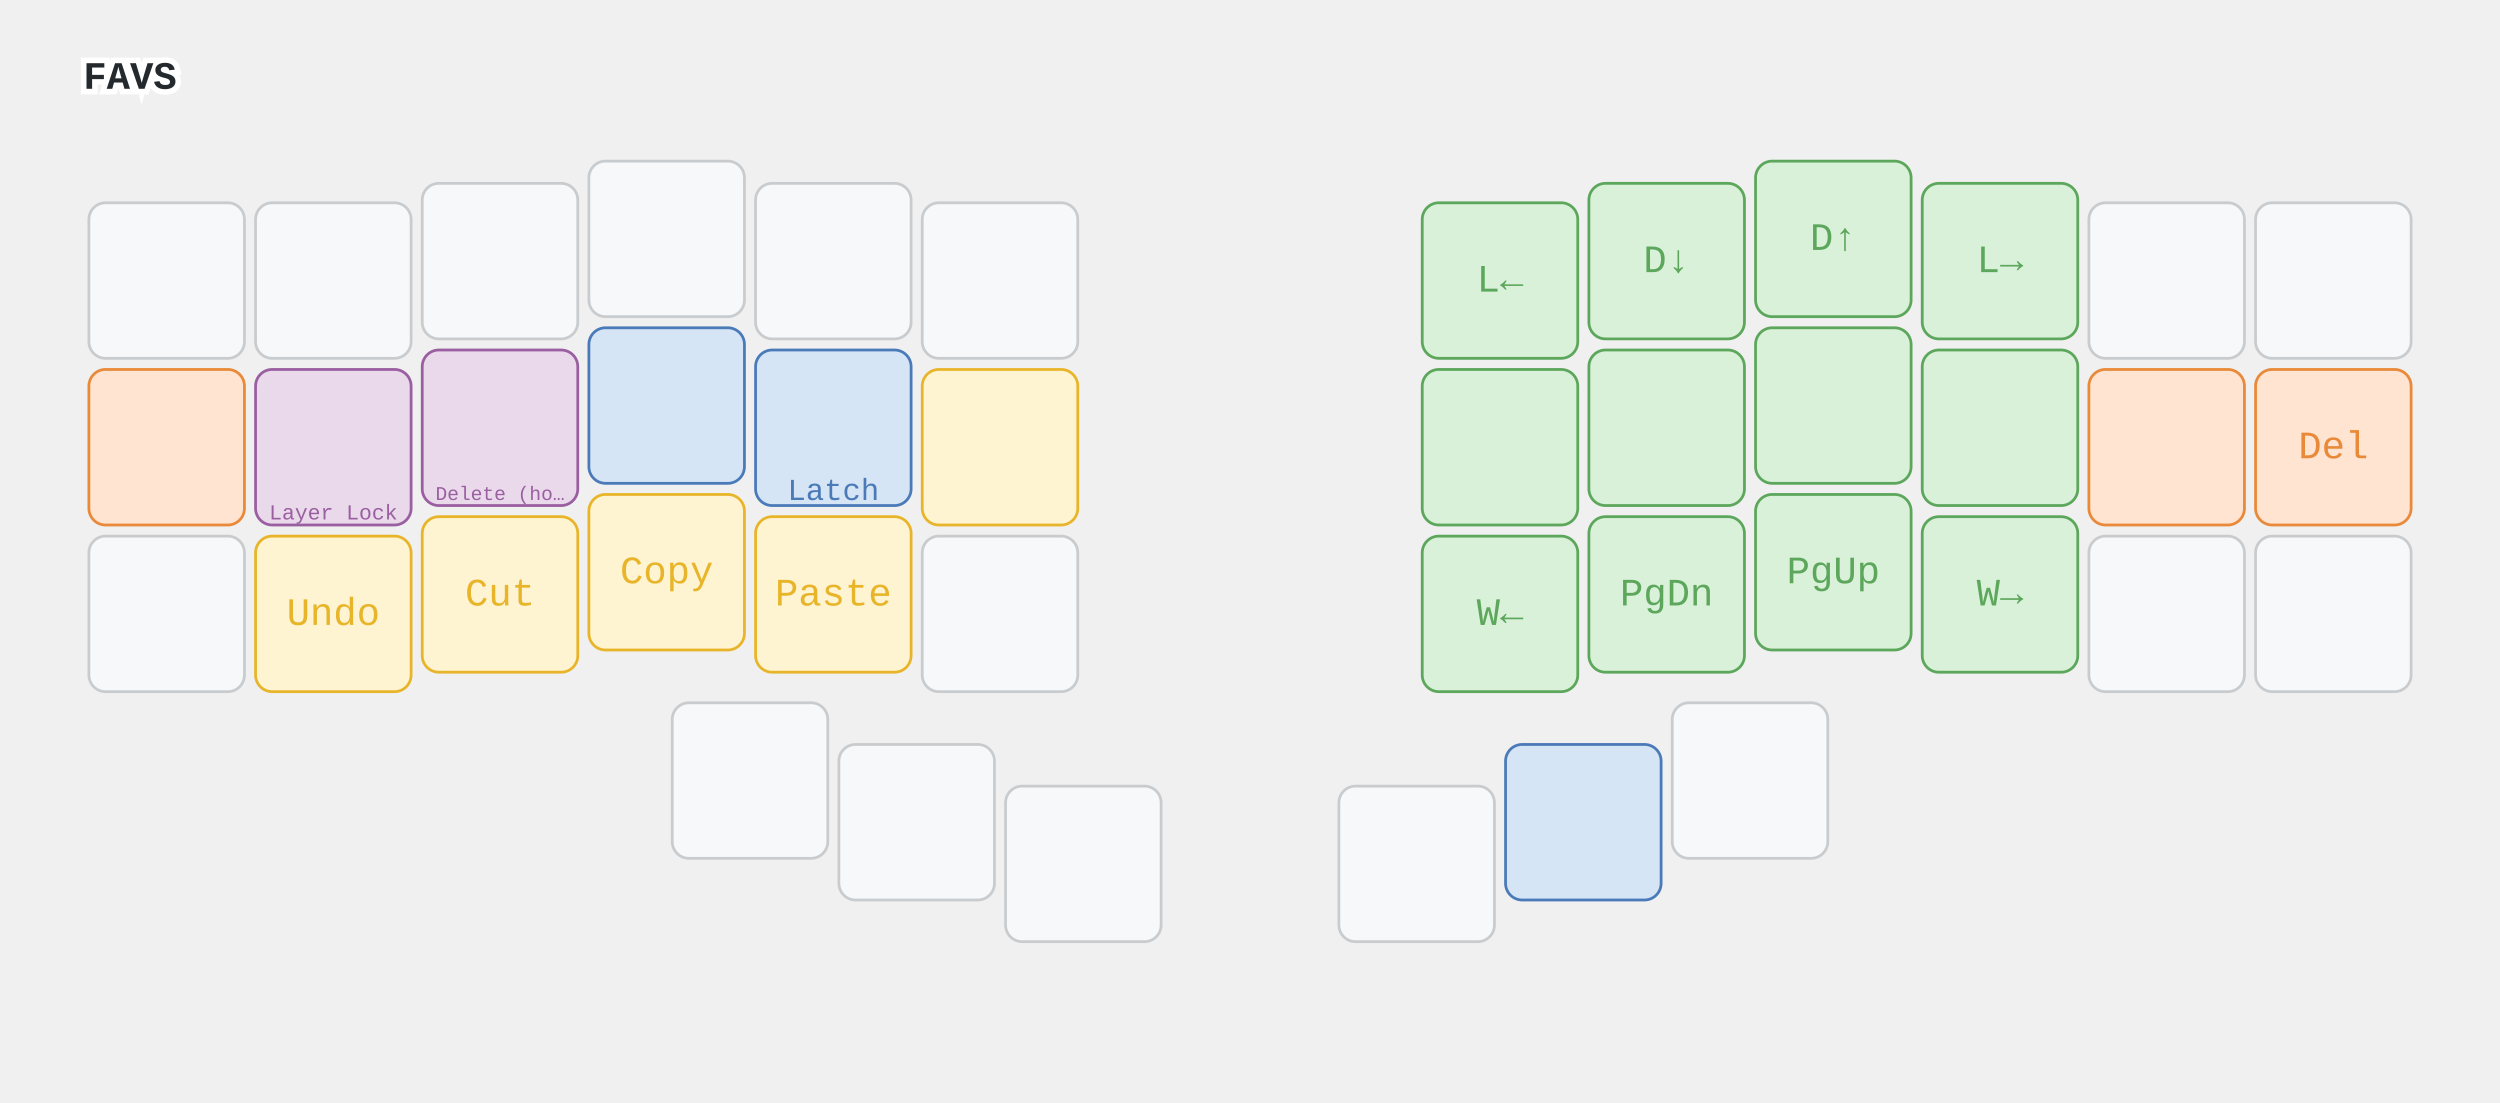
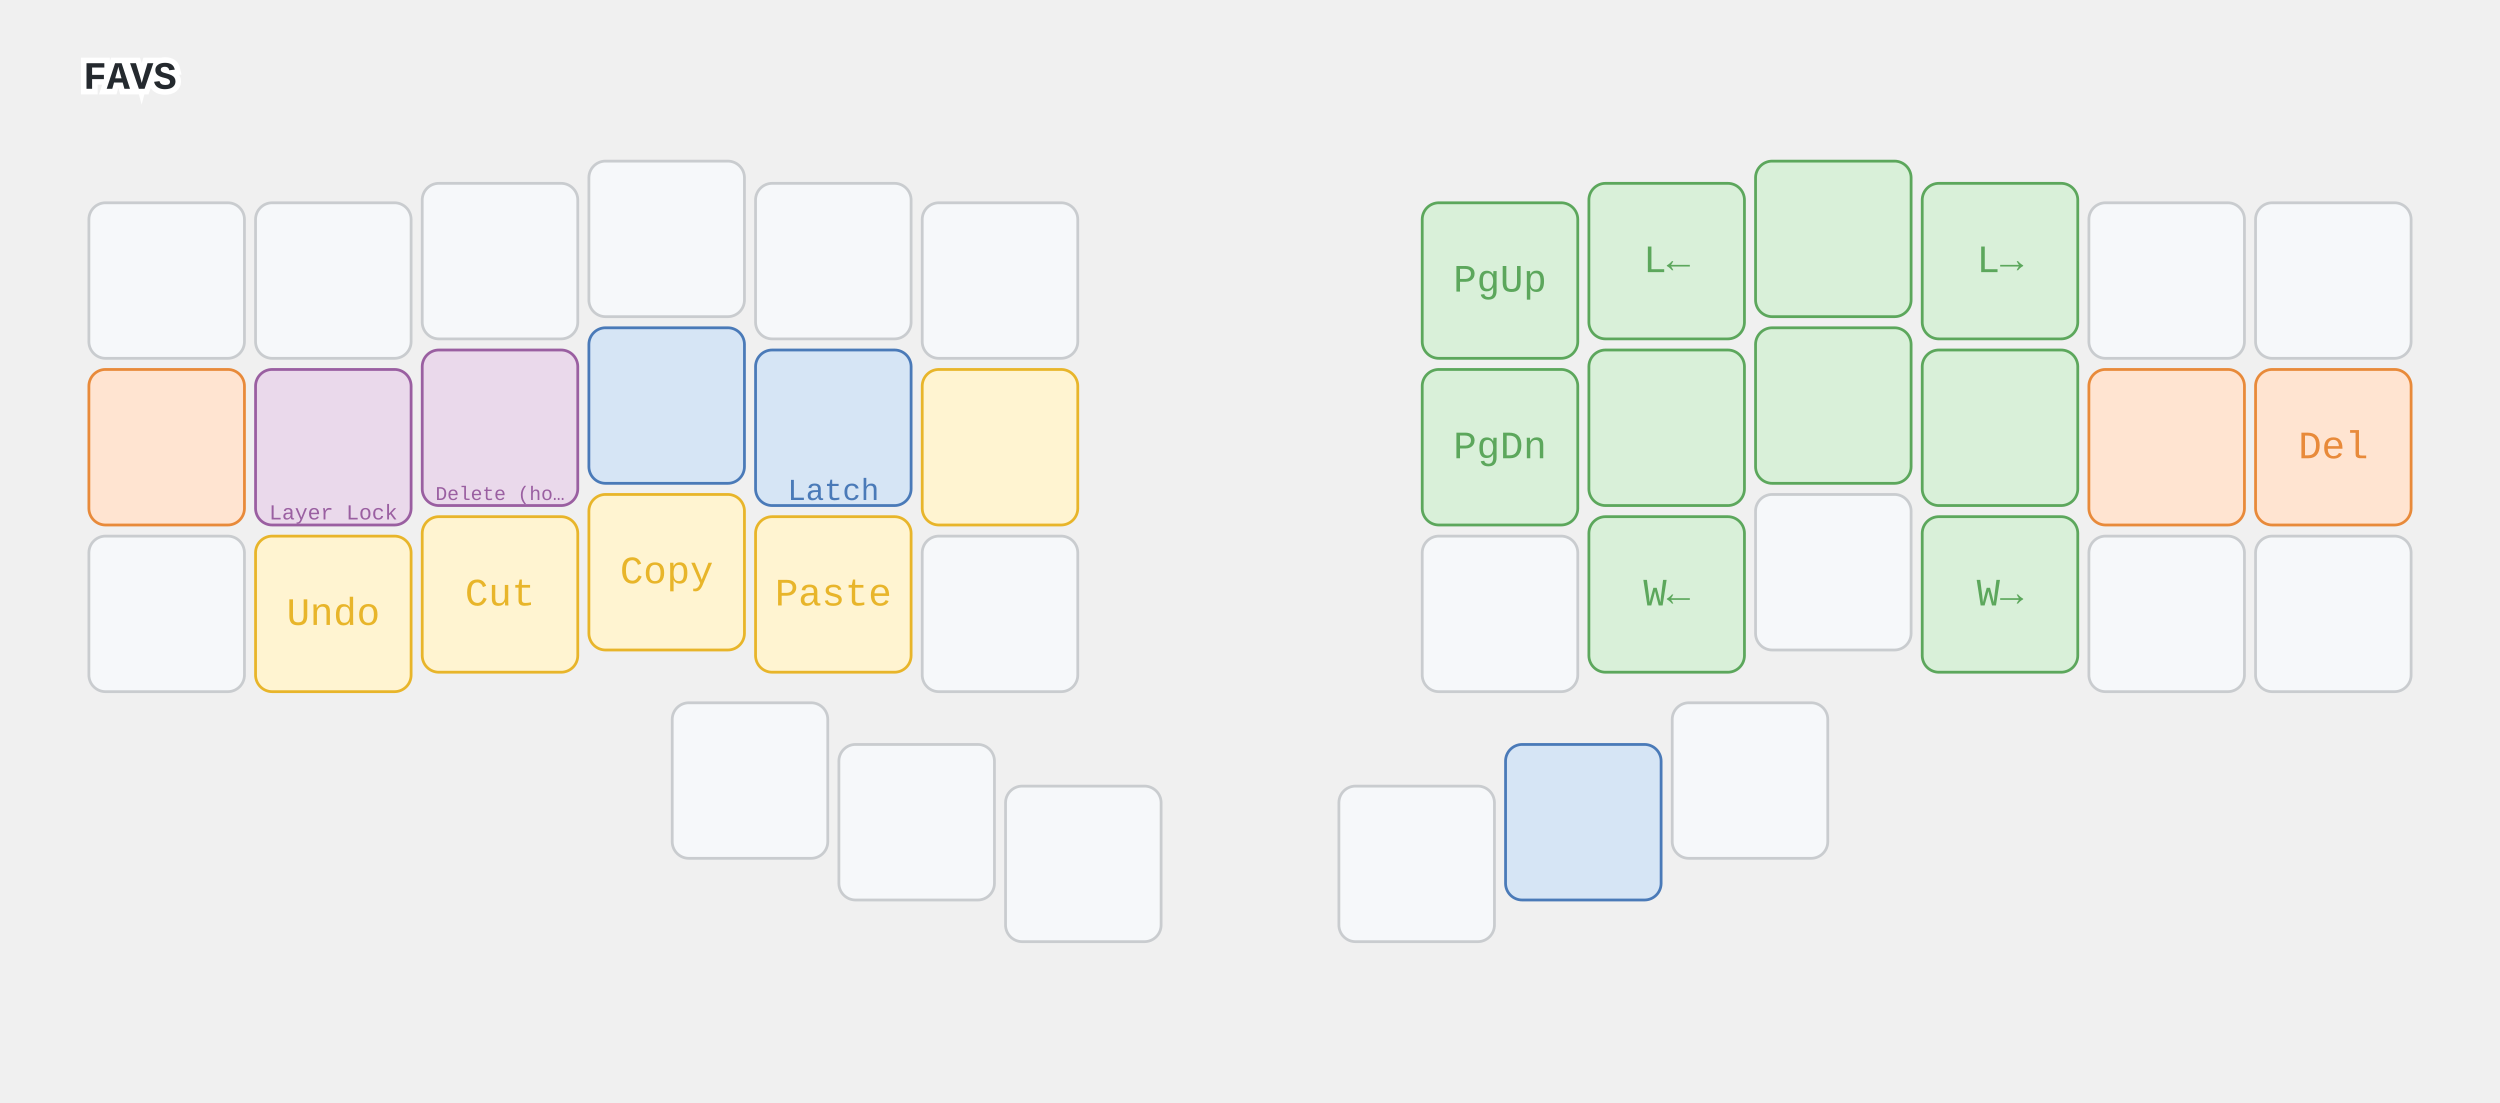
<svg xmlns="http://www.w3.org/2000/svg" xmlns:xlink="http://www.w3.org/1999/xlink" width="900" height="397" viewBox="0 0 900 397" class="keymap">
  <defs>/* start glyphs */
<svg id="mdi:apple-keyboard-shift">
      <svg id="mdi-apple-keyboard-shift" viewBox="0 0 24 24">
        <path d="M15,18V12H17.17L12,6.83L6.83,12H9V18H15M12,4L22,14H17V20H7V14H2L12,4Z" />
      </svg>
    </svg>
    <svg id="mdi:arrow-down">
      <svg id="mdi-arrow-down" viewBox="0 0 24 24">
        <path d="M11,4H13V16L18.5,10.5L19.92,11.92L12,19.84L4.08,11.92L5.5,10.5L11,16V4Z" />
      </svg>
    </svg>
    <svg id="mdi:arrow-left">
      <svg id="mdi-arrow-left" viewBox="0 0 24 24">
        <path d="M20,11V13H8L13.5,18.5L12.08,19.92L4.16,12L12.08,4.08L13.5,5.5L8,11H20Z" />
      </svg>
    </svg>
    <svg id="mdi:arrow-right">
      <svg id="mdi-arrow-right" viewBox="0 0 24 24">
        <path d="M4,11V13H16L10.5,18.5L11.92,19.92L19.84,12L11.92,4.08L10.5,5.5L16,11H4Z" />
      </svg>
    </svg>
    <svg id="mdi:arrow-up">
      <svg id="mdi-arrow-up" viewBox="0 0 24 24">
        <path d="M13,20H11V8L5.5,13.5L4.08,12.08L12,4.16L19.92,12.08L18.5,13.5L13,8V20Z" />
      </svg>
    </svg>
    <svg id="mdi:backspace-outline">
      <svg id="mdi-backspace-outline" viewBox="0 0 24 24">
        <path d="M19,15.59L17.59,17L14,13.41L10.41,17L9,15.59L12.59,12L9,8.41L10.41,7L14,10.59L17.59,7L19,8.41L15.41,12L19,15.59M22,3A2,2 0 0,1 24,5V19A2,2 0 0,1 22,21H7C6.31,21 5.77,20.64 5.41,20.11L0,12L5.41,3.88C5.77,3.35 6.31,3 7,3H22M22,5H7L2.28,12L7,19H22V5Z" />
      </svg>
    </svg>
    <svg id="mdi:keyboard-esc">
      <svg id="mdi-keyboard-esc" viewBox="0 0 24 24">
        <path d="M1 7H7V9H3V11H7V13H3V15H7V17H1V7M11 7H15V9H11V11H13C14.11 11 15 11.9 15 13V15C15 16.11 14.11 17 13 17H9V15H13V13H11C9.9 13 9 12.11 9 11V9C9 7.9 9.9 7 11 7M19 7H21C22.11 7 23 7.9 23 9V10H21V9H19V15H21V14H23V15C23 16.11 22.11 17 21 17H19C17.9 17 17 16.11 17 15V9C17 7.9 17.9 7 19 7Z" />
      </svg>
    </svg>
    <svg id="mdi:keyboard-return">
      <svg id="mdi-keyboard-return" viewBox="0 0 24 24">
        <path d="M19,7V11H5.83L9.41,7.41L8,6L2,12L8,18L9.41,16.58L5.83,13H21V7H19Z" />
      </svg>
    </svg>
    <svg id="mdi:lock-outline">
      <svg id="mdi-lock-outline" viewBox="0 0 24 24">
        <path d="M12,17C10.89,17 10,16.1 10,15C10,13.89 10.89,13 12,13A2,2 0 0,1 14,15A2,2 0 0,1 12,17M18,20V10H6V20H18M18,8A2,2 0 0,1 20,10V20A2,2 0 0,1 18,22H6C4.89,22 4,21.1 4,20V10C4,8.89 4.89,8 6,8H7V6A5,5 0 0,1 12,1A5,5 0 0,1 17,6V8H18M12,3A3,3 0 0,0 9,6V8H15V6A3,3 0 0,0 12,3Z" />
      </svg>
    </svg>
    <svg id="mdi:star-four-points-box">
      <svg id="mdi-star-four-points-box" viewBox="0 0 24 24">
        <path d="M5 3H19C20.1 3 21 3.89 21 5V19C21 19.53 20.79 20.04 20.41 20.41C20.04 20.79 19.53 21 19 21H5C4.47 21 3.96 20.79 3.59 20.41C3.21 20.04 3 19.53 3 19V5C3 3.89 3.89 3 5 3M12 17L13.56 13.58L17 12L13.56 10.44L12 7L10.43 10.44L7 12L10.43 13.58L12 17Z" />
      </svg>
    </svg>
    <svg id="mdi:swap-horizontal">
      <svg id="mdi-swap-horizontal" viewBox="0 0 24 24">
        <path d="M21,9L17,5V8H10V10H17V13M7,11L3,15L7,19V16H14V14H7V11Z" />
      </svg>
    </svg>
  </defs>/* end glyphs */
<style>/* inherit to force styles through use tags */
svg path {
    fill: inherit;
}

/* font and background color specifications */
svg.keymap {
    font-family: SFMono-Regular,Consolas,Liberation Mono,Menlo,monospace;
    font-size: 14px;
    font-kerning: normal;
    text-rendering: optimizeLegibility;
    fill: #24292e;
}

/* default key styling */
rect.key {
    fill: #f6f8fa;
}

rect.key, rect.combo {
    stroke: #c9cccf;
    stroke-width: 1;
}

/* default key side styling, only used is draw_key_sides is set */
rect.side {
    filter: brightness(90%);
}

/* color accent for combo boxes */
rect.combo, rect.combo-separate {
    fill: #cdf;
}

/* color accent for held keys */
rect.held, rect.combo.held {
    fill: #fdd;
}

/* color accent for ghost (optional) keys */
rect.ghost, rect.combo.ghost {
    stroke-dasharray: 4, 4;
    stroke-width: 2;
}

text {
    text-anchor: middle;
    dominant-baseline: middle;
}

/* styling for layer labels */
text.label {
    font-weight: bold;
    text-anchor: start;
    stroke: white;
    stroke-width: 4;
    paint-order: stroke;
}

/* styling for optional footer */
text.footer {
    text-anchor: end;
    dominant-baseline: auto;
    stroke: white;
    stroke-width: 4;
    paint-order: stroke;
}

/* styling for combo tap, and key non-tap label text */
text.combo, text.hold, text.shifted, text.left, text.right, text.tl, text.tr, text.bl, text.br {
    font-size: 11px;
}

text.hold, text.bl, text.br {
    text-anchor: middle;
    dominant-baseline: auto;
}

text.shifted, text.tl, text.tr {
    text-anchor: middle;
    dominant-baseline: hanging;
}

text.left, text.tl, text.bl {
    text-anchor: start;
}

text.right, text.tr, text.br {
    text-anchor: end;
}

text.layer-activator {
    text-decoration: underline;
}

/* styling for hold/shifted label text in combo box */
text.combo.hold, text.combo.shifted, text.combo.left, text.combo.right {
    font-size: 8px;
}

/* lighter symbol for transparent keys */
text.trans {
    fill: #7b7e81;
}

/* styling for combo dendrons */
path.combo {
    stroke-width: 1;
    stroke: gray;
    fill: none;
}

/* Start Tabler Icons Cleanup */
/* cannot use height/width with glyphs */
.icon-tabler &gt; path {
    fill: inherit;
    stroke: inherit;
    stroke-width: 2;
}
/* hide tabler's default box */
.icon-tabler &gt; path[stroke="none"][fill="none"] {
    visibility: hidden;
}
/* End Tabler Icons Cleanup */

.key.modifier rect { fill: #d6e5f5; stroke: #4a7ab8; }
.key.modifier :not(rect) { fill: #4a7ab8; }
.key.nav rect { fill: #d9f0d9; stroke: #5ca75c; }
.key.nav :not(rect) { fill: #5ca75c; }
.key.editing rect { fill: #ffe4d1; stroke: #e88a3a; }
.key.editing :not(rect) { fill: #e88a3a; }
.key.layer rect { fill: #ead9eb; stroke: #9a5fa1; }
.key.layer :not(rect) { fill: #9a5fa1; }
.key.system rect { fill: #fff4d1; stroke: #e8b52a; }
.key.system :not(rect) { fill: #e8b52a; }
.key.symbol rect { fill: #d4f0e8; stroke: #4aa78a; }
.key.symbol :not(rect) { fill: #4aa78a; }
.key.accent rect { fill: #ffe0d6; stroke: #e86d4a; }
.key.accent :not(rect) { fill: #e86d4a; }
</style>
  <g transform="translate(30, 0)" class="layer-FAVS">
    <text x="0" y="28" class="label" id="FAVS">FAVS</text>
    <g transform="translate(0, 56)">
      <g transform="translate(30, 45)" class="key keypos-0">
        <rect rx="6" ry="6" x="-28" y="-28" width="56" height="56" class="key" />
      </g>
      <g transform="translate(90, 45)" class="key keypos-1">
        <rect rx="6" ry="6" x="-28" y="-28" width="56" height="56" class="key" />
      </g>
      <g transform="translate(150, 38)" class="key keypos-2">
        <rect rx="6" ry="6" x="-28" y="-28" width="56" height="56" class="key" />
      </g>
      <g transform="translate(210, 30)" class="key keypos-3">
        <rect rx="6" ry="6" x="-28" y="-28" width="56" height="56" class="key" />
      </g>
      <g transform="translate(270, 38)" class="key keypos-4">
        <rect rx="6" ry="6" x="-28" y="-28" width="56" height="56" class="key" />
      </g>
      <g transform="translate(330, 45)" class="key keypos-5">
        <rect rx="6" ry="6" x="-28" y="-28" width="56" height="56" class="key" />
      </g>
      <g transform="translate(510, 45)" class="key nav keypos-6">
        <rect rx="6" ry="6" x="-28" y="-28" width="56" height="56" class="key nav" />
+         <text x="0" y="0" class="key nav tap">PgUp</text>
+       </g>
+       <g transform="translate(570, 38)" class="key nav keypos-7">
+         <rect rx="6" ry="6" x="-28" y="-28" width="56" height="56" class="key nav" />
        <text x="0" y="0" class="key nav tap">L←</text>
      </g>
-       <g transform="translate(570, 38)" class="key nav keypos-7">
-         <rect rx="6" ry="6" x="-28" y="-28" width="56" height="56" class="key nav" />
-         <text x="0" y="0" class="key nav tap">D↓</text>
-       </g>
      <g transform="translate(630, 30)" class="key nav keypos-8">
        <rect rx="6" ry="6" x="-28" y="-28" width="56" height="56" class="key nav" />
-         <text x="0" y="0" class="key nav tap">D↑</text>
+         <use href="#mdi:arrow-up" xlink:href="#mdi:arrow-up" x="-7" y="-7" height="14" width="14.0" class="key nav tap glyph mdi:arrow-up" />
      </g>
      <g transform="translate(690, 38)" class="key nav keypos-9">
        <rect rx="6" ry="6" x="-28" y="-28" width="56" height="56" class="key nav" />
        <text x="0" y="0" class="key nav tap">L→</text>
      </g>
      <g transform="translate(750, 45)" class="key keypos-10">
        <rect rx="6" ry="6" x="-28" y="-28" width="56" height="56" class="key" />
      </g>
      <g transform="translate(810, 45)" class="key keypos-11">
        <rect rx="6" ry="6" x="-28" y="-28" width="56" height="56" class="key" />
      </g>
      <g transform="translate(30, 105)" class="key editing keypos-12">
        <rect rx="6" ry="6" x="-28" y="-28" width="56" height="56" class="key editing" />
        <use href="#mdi:keyboard-esc" xlink:href="#mdi:keyboard-esc" x="-7" y="-7" height="14" width="14.0" class="key editing tap glyph mdi:keyboard-esc" />
      </g>
      <g transform="translate(90, 105)" class="key layer keypos-13">
        <rect rx="6" ry="6" x="-28" y="-28" width="56" height="56" class="key layer" />
        <use href="#mdi:lock-outline" xlink:href="#mdi:lock-outline" x="-7" y="-7" height="14" width="14.0" class="key layer tap glyph mdi:lock-outline" />
        <text x="0" y="26" class="key layer hold">
          <tspan style="font-size: 70%">Layer Lock</tspan>
        </text>
      </g>
      <g transform="translate(150, 98)" class="key layer keypos-14">
        <rect rx="6" ry="6" x="-28" y="-28" width="56" height="56" class="key layer" />
        <use href="#mdi:backspace-outline" xlink:href="#mdi:backspace-outline" x="-7" y="-7" height="14" width="14.0" class="key layer tap glyph mdi:backspace-outline" />
        <text x="0" y="26" class="key layer hold">
          <tspan style="font-size: 64%">Delete (ho…</tspan>
        </text>
      </g>
      <g transform="translate(210, 90)" class="key modifier keypos-15">
        <rect rx="6" ry="6" x="-28" y="-28" width="56" height="56" class="key modifier" />
        <use href="#mdi:star-four-points-box" xlink:href="#mdi:star-four-points-box" x="-7" y="-7" height="14" width="14.0" class="key modifier tap glyph mdi:star-four-points-box" />
      </g>
      <g transform="translate(270, 98)" class="key modifier keypos-16">
        <rect rx="6" ry="6" x="-28" y="-28" width="56" height="56" class="key modifier" />
        <use href="#mdi:apple-keyboard-shift" xlink:href="#mdi:apple-keyboard-shift" x="-7" y="-7" height="14" width="14.0" class="key modifier tap glyph mdi:apple-keyboard-shift" />
        <text x="0" y="26" class="key modifier hold">Latch</text>
      </g>
      <g transform="translate(330, 105)" class="key system keypos-17">
        <rect rx="6" ry="6" x="-28" y="-28" width="56" height="56" class="key system" />
        <use href="#mdi:swap-horizontal" xlink:href="#mdi:swap-horizontal" x="-7" y="-7" height="14" width="14.0" class="key system tap glyph mdi:swap-horizontal" />
      </g>
      <g transform="translate(510, 105)" class="key nav keypos-18">
        <rect rx="6" ry="6" x="-28" y="-28" width="56" height="56" class="key nav" />
+         <text x="0" y="0" class="key nav tap">PgDn</text>
+       </g>
+       <g transform="translate(570, 98)" class="key nav keypos-19">
+         <rect rx="6" ry="6" x="-28" y="-28" width="56" height="56" class="key nav" />
        <use href="#mdi:arrow-left" xlink:href="#mdi:arrow-left" x="-7" y="-7" height="14" width="14.0" class="key nav tap glyph mdi:arrow-left" />
      </g>
-       <g transform="translate(570, 98)" class="key nav keypos-19">
+       <g transform="translate(630, 90)" class="key nav keypos-20">
        <rect rx="6" ry="6" x="-28" y="-28" width="56" height="56" class="key nav" />
        <use href="#mdi:arrow-down" xlink:href="#mdi:arrow-down" x="-7" y="-7" height="14" width="14.0" class="key nav tap glyph mdi:arrow-down" />
-       </g>
-       <g transform="translate(630, 90)" class="key nav keypos-20">
-         <rect rx="6" ry="6" x="-28" y="-28" width="56" height="56" class="key nav" />
-         <use href="#mdi:arrow-up" xlink:href="#mdi:arrow-up" x="-7" y="-7" height="14" width="14.0" class="key nav tap glyph mdi:arrow-up" />
      </g>
      <g transform="translate(690, 98)" class="key nav keypos-21">
        <rect rx="6" ry="6" x="-28" y="-28" width="56" height="56" class="key nav" />
        <use href="#mdi:arrow-right" xlink:href="#mdi:arrow-right" x="-7" y="-7" height="14" width="14.0" class="key nav tap glyph mdi:arrow-right" />
      </g>
      <g transform="translate(750, 105)" class="key editing keypos-22">
        <rect rx="6" ry="6" x="-28" y="-28" width="56" height="56" class="key editing" />
        <use href="#mdi:keyboard-return" xlink:href="#mdi:keyboard-return" x="-7" y="-7" height="14" width="14.0" class="key editing tap glyph mdi:keyboard-return" />
      </g>
      <g transform="translate(810, 105)" class="key editing keypos-23">
        <rect rx="6" ry="6" x="-28" y="-28" width="56" height="56" class="key editing" />
        <text x="0" y="0" class="key editing tap">Del</text>
      </g>
      <g transform="translate(30, 165)" class="key keypos-24">
        <rect rx="6" ry="6" x="-28" y="-28" width="56" height="56" class="key" />
      </g>
      <g transform="translate(90, 165)" class="key system keypos-25">
        <rect rx="6" ry="6" x="-28" y="-28" width="56" height="56" class="key system" />
        <text x="0" y="0" class="key system tap">Undo</text>
      </g>
      <g transform="translate(150, 158)" class="key system keypos-26">
        <rect rx="6" ry="6" x="-28" y="-28" width="56" height="56" class="key system" />
        <text x="0" y="0" class="key system tap">Cut</text>
      </g>
      <g transform="translate(210, 150)" class="key system keypos-27">
        <rect rx="6" ry="6" x="-28" y="-28" width="56" height="56" class="key system" />
        <text x="0" y="0" class="key system tap">Copy</text>
      </g>
      <g transform="translate(270, 158)" class="key system keypos-28">
        <rect rx="6" ry="6" x="-28" y="-28" width="56" height="56" class="key system" />
        <text x="0" y="0" class="key system tap">Paste</text>
      </g>
      <g transform="translate(330, 165)" class="key keypos-29">
        <rect rx="6" ry="6" x="-28" y="-28" width="56" height="56" class="key" />
      </g>
-       <g transform="translate(510, 165)" class="key nav keypos-30">
+       <g transform="translate(510, 165)" class="key keypos-30">
+         <rect rx="6" ry="6" x="-28" y="-28" width="56" height="56" class="key" />
+       </g>
+       <g transform="translate(570, 158)" class="key nav keypos-31">
        <rect rx="6" ry="6" x="-28" y="-28" width="56" height="56" class="key nav" />
        <text x="0" y="0" class="key nav tap">W←</text>
      </g>
-       <g transform="translate(570, 158)" class="key nav keypos-31">
-         <rect rx="6" ry="6" x="-28" y="-28" width="56" height="56" class="key nav" />
-         <text x="0" y="0" class="key nav tap">PgDn</text>
-       </g>
-       <g transform="translate(630, 150)" class="key nav keypos-32">
-         <rect rx="6" ry="6" x="-28" y="-28" width="56" height="56" class="key nav" />
-         <text x="0" y="0" class="key nav tap">PgUp</text>
+       <g transform="translate(630, 150)" class="key keypos-32">
+         <rect rx="6" ry="6" x="-28" y="-28" width="56" height="56" class="key" />
      </g>
      <g transform="translate(690, 158)" class="key nav keypos-33">
        <rect rx="6" ry="6" x="-28" y="-28" width="56" height="56" class="key nav" />
        <text x="0" y="0" class="key nav tap">W→</text>
      </g>
      <g transform="translate(750, 165)" class="key keypos-34">
        <rect rx="6" ry="6" x="-28" y="-28" width="56" height="56" class="key" />
      </g>
      <g transform="translate(810, 165)" class="key keypos-35">
        <rect rx="6" ry="6" x="-28" y="-28" width="56" height="56" class="key" />
      </g>
      <g transform="translate(240, 225)" class="key keypos-36">
        <rect rx="6" ry="6" x="-28" y="-28" width="56" height="56" class="key" />
      </g>
      <g transform="translate(300, 240)" class="key keypos-37">
        <rect rx="6" ry="6" x="-28" y="-28" width="56" height="56" class="key" />
      </g>
      <g transform="translate(360, 255)" class="key keypos-38">
        <rect rx="6" ry="6" x="-28" y="-28" width="56" height="56" class="key" />
      </g>
      <g transform="translate(480, 255)" class="key keypos-39">
        <rect rx="6" ry="6" x="-28" y="-28" width="56" height="56" class="key" />
      </g>
      <g transform="translate(540, 240)" class="key modifier keypos-40">
        <rect rx="6" ry="6" x="-28" y="-28" width="56" height="56" class="key modifier" />
        <use href="#mdi:apple-keyboard-shift" xlink:href="#mdi:apple-keyboard-shift" x="-7" y="-7" height="14" width="14.0" class="key modifier tap glyph mdi:apple-keyboard-shift" />
      </g>
      <g transform="translate(600, 225)" class="key keypos-41">
        <rect rx="6" ry="6" x="-28" y="-28" width="56" height="56" class="key" />
      </g>
    </g>
  </g>
</svg>
